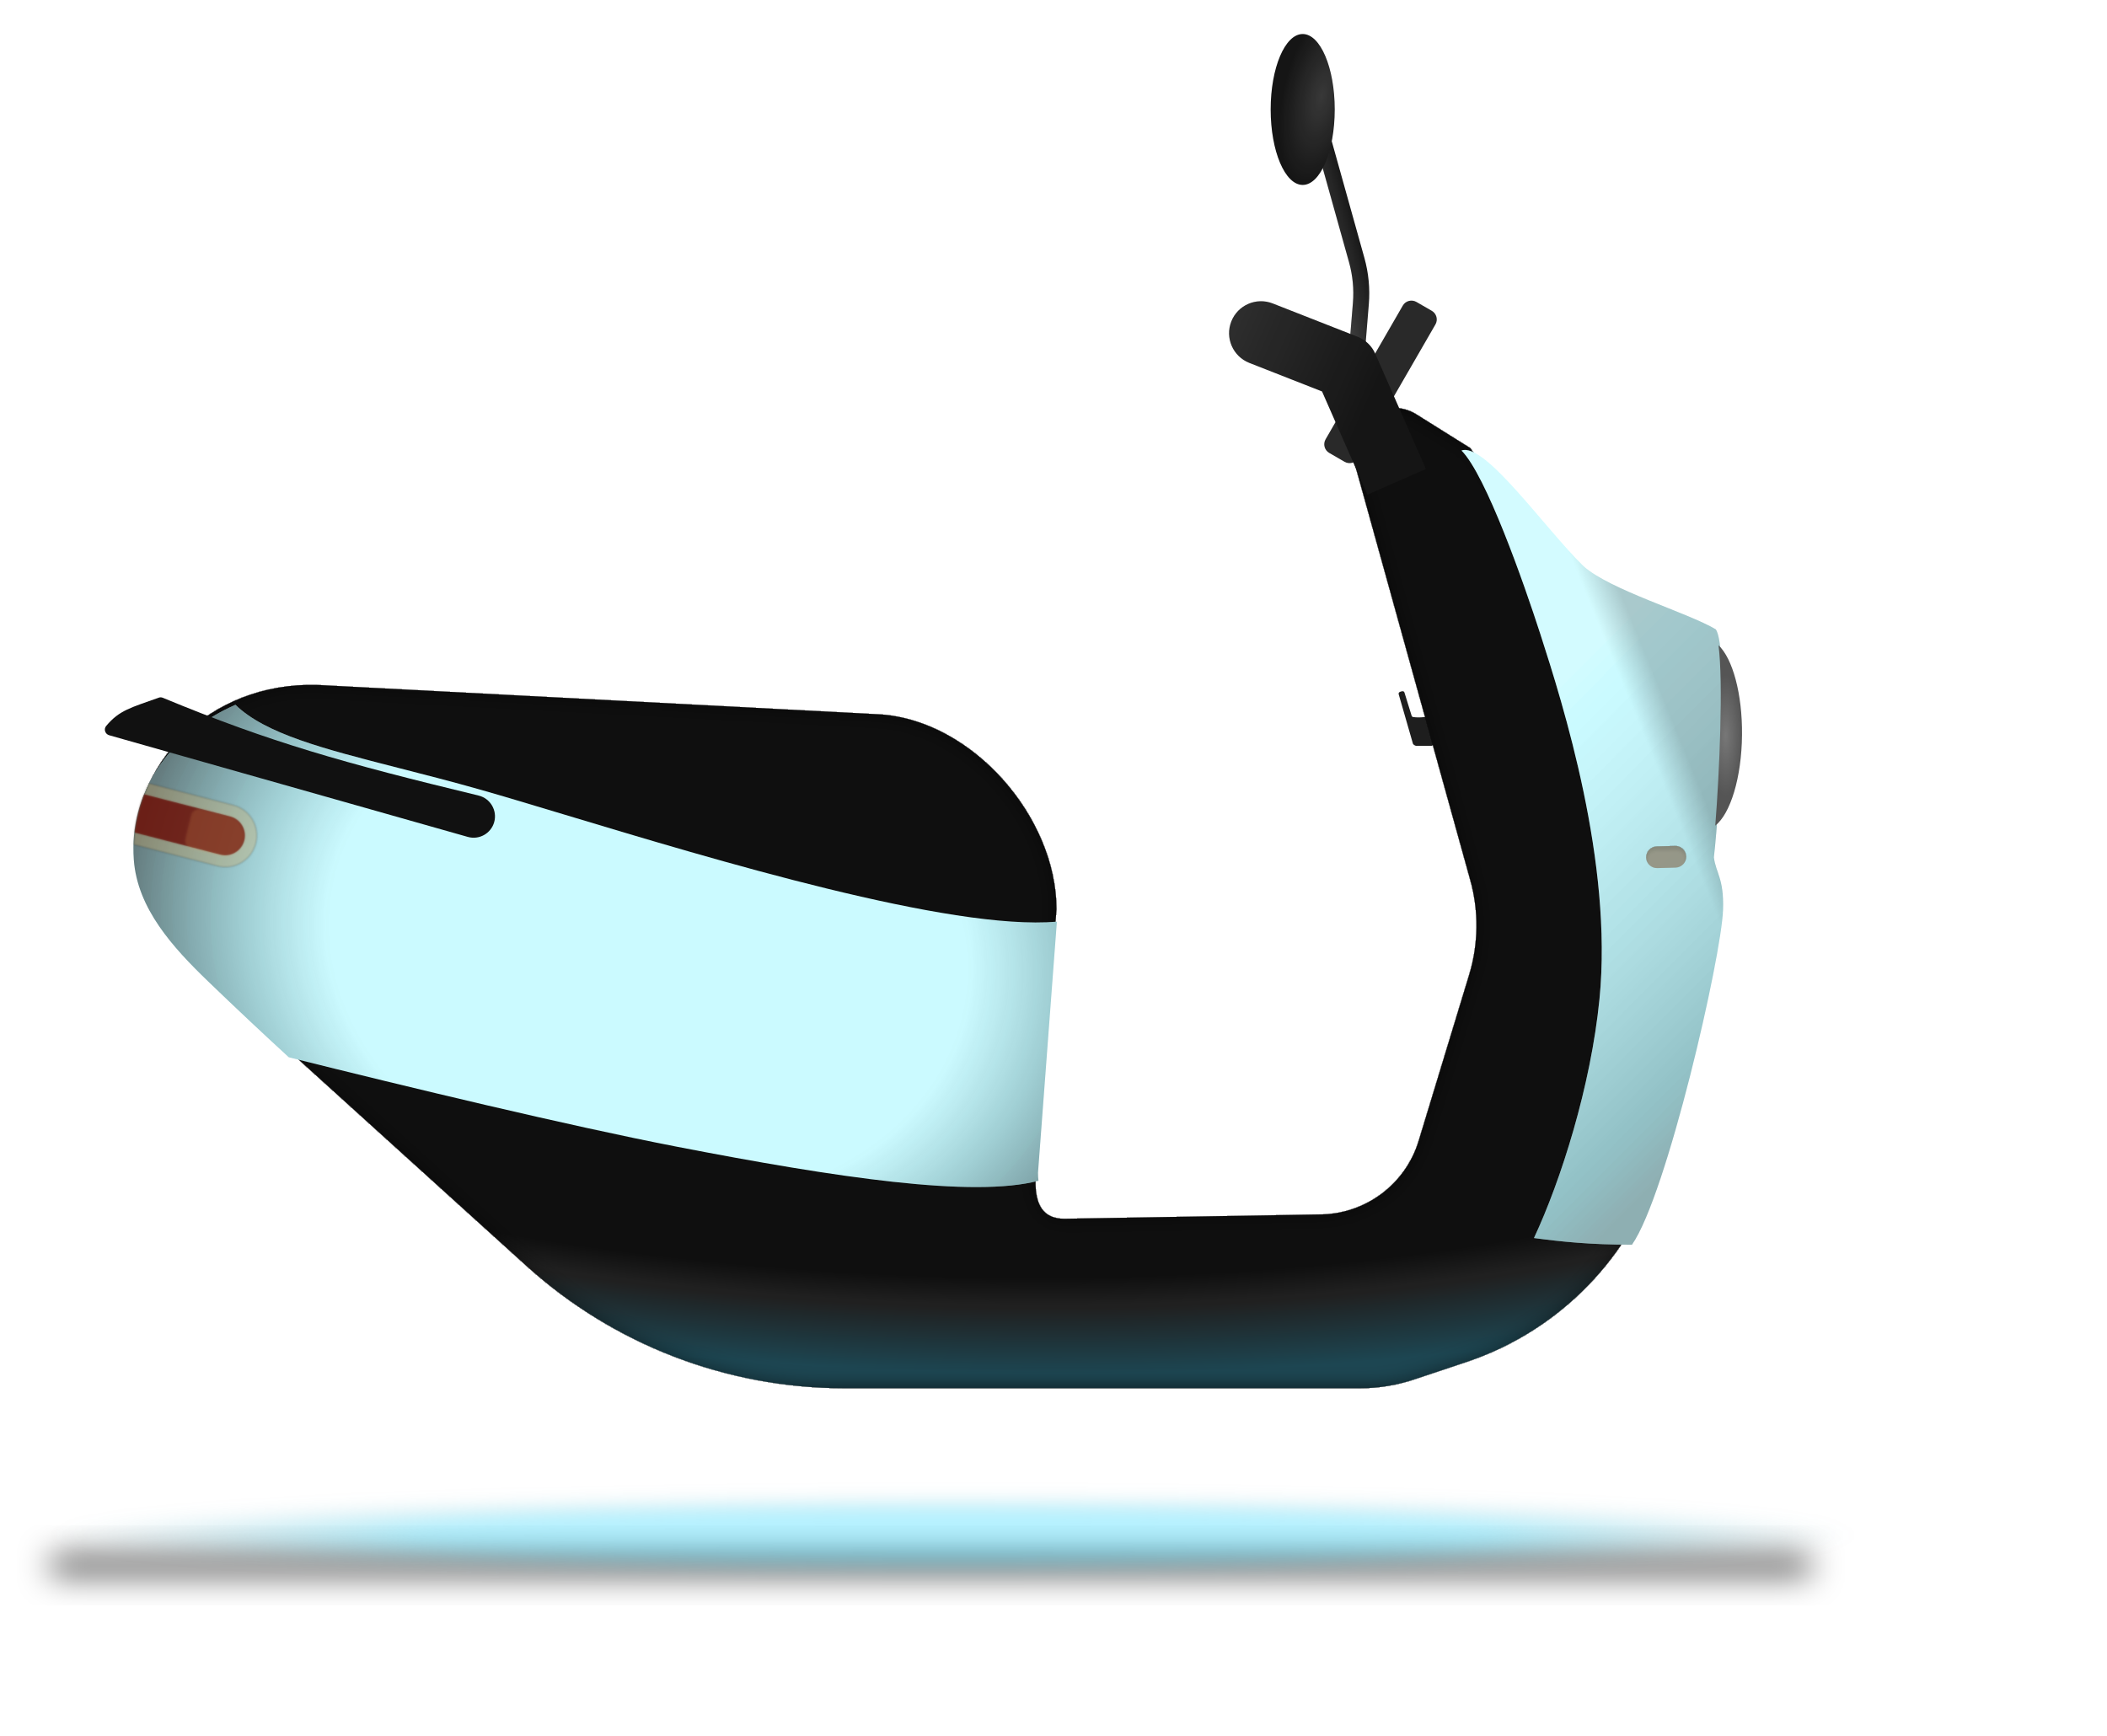
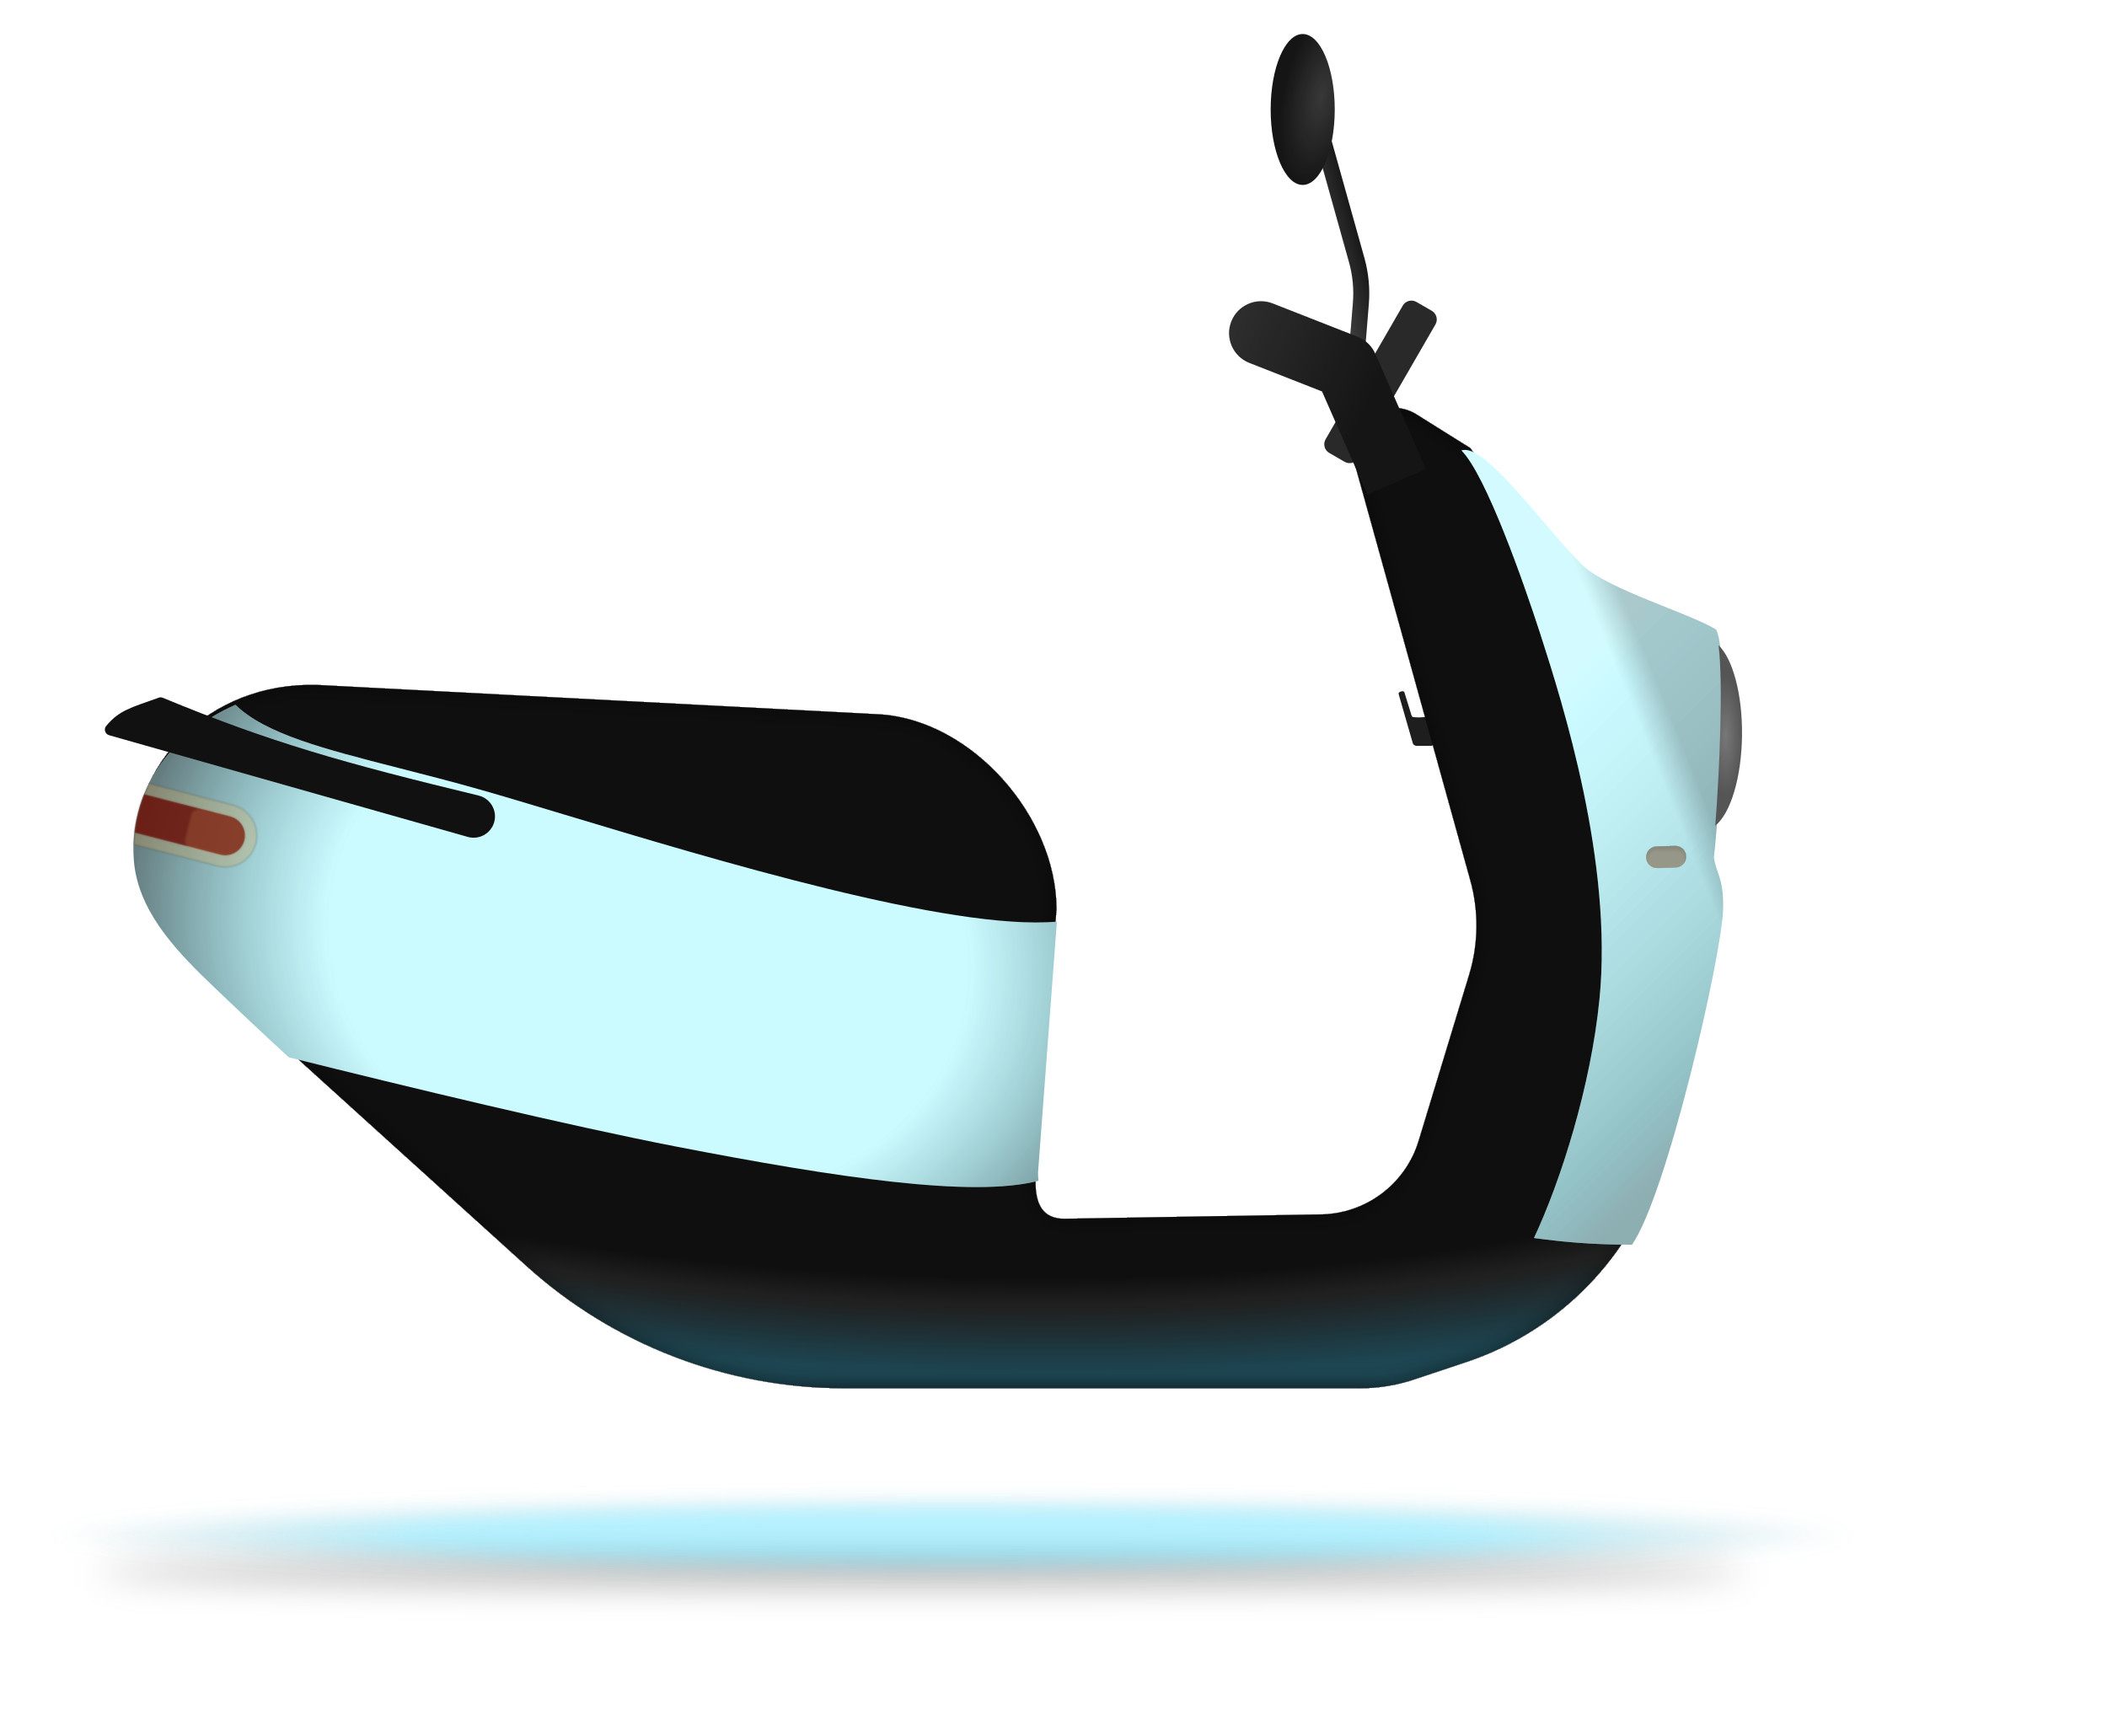
<svg xmlns="http://www.w3.org/2000/svg" width="1055" height="869" viewBox="0 0 1055 869" fill="none">
  <g filter="url(#filter0_f_2011_7035)">
-     <rect x="25" y="780.304" width="882" height="7" rx="3.5" fill="black" />
+     <ellipse cx="461.5" cy="787" rx="412.5" ry="7" fill="black" fill-opacity="0.3" />
  </g>
  <g filter="url(#filter1_f_2011_7035)">
    <rect width="904" height="39" rx="19.5" transform="matrix(1 0 0 -1 25 788.304)" fill="url(#paint0_radial_2011_7035)" fill-opacity="0.29" />
  </g>
  <ellipse cx="850.355" cy="362.904" rx="18.36" ry="47.592" transform="rotate(0.556007 850.355 362.904)" fill="#555555" />
  <ellipse cx="850.355" cy="362.904" rx="18.36" ry="47.592" transform="rotate(0.556007 850.355 362.904)" fill="url(#paint1_radial_2011_7035)" fill-opacity="0.2" />
  <path d="M703.23 346.803C703.107 346.404 702.747 346.113 702.33 346.131C701.685 346.16 701.227 346.305 700.734 346.591C700.368 346.803 700.223 347.25 700.34 347.657L707.458 372.352C707.486 372.45 707.528 372.545 707.592 372.624C708.025 373.157 708.865 373.549 709.349 373.525C709.451 373.52 709.553 373.5 709.656 373.5H716.688C717.348 373.5 717.827 372.871 717.652 372.234L714.228 359.821C714.097 359.348 713.642 359.041 713.153 359.088C710.879 359.308 709.465 359.298 707.634 359.081C707.248 359.035 706.927 358.762 706.812 358.39L703.23 346.803Z" fill="#1E1E1E" />
  <g filter="url(#filter2_i_2011_7035)">
    <path d="M163.587 343.23L441.177 357.756C487.162 361.123 529 409.196 529 455.304L518.5 591.804C518.5 602.849 521.954 610.304 533 610.304L660.585 608.143C683.477 608.143 703.676 593.174 710.336 571.272L735.598 488.199C740.294 472.757 740.496 456.297 736.181 440.744L677.986 230.994C672.862 212.526 693.124 197.41 709.367 207.582L736.181 224.374L772.442 275.537C778.93 284.692 787.175 292.455 796.937 297.989C820.48 311.334 847.864 326.775 847.864 350.769L835.818 443.672C835.818 448.858 839.753 456.473 841.426 463.013C842.668 467.864 841.665 472.955 841.249 477.945L834.114 563.51C833.37 572.433 832.024 581.342 828.968 589.759C813.22 633.14 778.458 667.289 734.22 682.054L708.025 690.797C699.349 693.693 690.261 695.17 681.114 695.17H422.587C363.781 695.17 307.076 673.308 263.49 633.832L109.402 494.275C88.457 475.305 66.893 452.976 67.24 424.718C67.804 378.917 108.564 339.2 163.587 343.23Z" fill="url(#paint2_radial_2011_7035)" />
  </g>
  <path d="M862.76 455.463C861.998 479.242 834.532 598.552 817.15 623.304C795.874 623.304 781.691 621.774 768.063 619.966C781.552 591.182 796.57 543.903 800.88 500.239C807.635 431.824 782.664 352.84 771.262 317.52C762.912 291.655 744.007 237.841 731.77 225.604C743.45 221.293 773.486 264.539 792.815 283.451C806.026 295.409 845.239 306.812 859.145 315.155C865.402 324.472 861.231 402.622 858.172 429.32C859.145 437.107 863.259 439.889 862.76 455.463Z" fill="#CBFAFF" />
  <path d="M862.76 455.463C861.998 479.242 834.532 598.552 817.15 623.304C795.874 623.304 781.691 621.774 768.063 619.966C781.552 591.182 796.57 543.903 800.88 500.239C807.635 431.824 782.664 352.84 771.262 317.52C762.912 291.655 744.007 237.841 731.77 225.604C743.45 221.293 773.486 264.539 792.815 283.451C806.026 295.409 845.239 306.812 859.145 315.155C865.402 324.472 861.231 402.622 858.172 429.32C859.145 437.107 863.259 439.889 862.76 455.463Z" fill="url(#paint3_linear_2011_7035)" fill-opacity="0.3" style="mix-blend-mode:luminosity" />
  <path d="M862.76 455.463C861.998 479.242 834.532 598.552 817.15 623.304C795.874 623.304 781.691 621.774 768.063 619.966C781.552 591.182 796.57 543.903 800.88 500.239C807.635 431.824 782.664 352.84 771.262 317.52C762.912 291.655 744.007 237.841 731.77 225.604C743.45 221.293 773.486 264.539 792.815 283.451C806.026 295.409 845.239 306.812 859.145 315.155C865.402 324.472 861.231 402.622 858.172 429.32C859.145 437.107 863.259 439.889 862.76 455.463Z" fill="url(#paint4_linear_2011_7035)" fill-opacity="0.2" style="mix-blend-mode:luminosity" />
  <g filter="url(#filter3_i_2011_7035)">
    <rect x="824.109" y="424.016" width="20.024" height="10.846" rx="5.423" transform="rotate(-1.61408 824.109 424.016)" fill="#6F6F6F" fill-opacity="0.8" />
    <rect x="824.109" y="424.016" width="20.024" height="10.846" rx="5.423" transform="rotate(-1.61408 824.109 424.016)" fill="#CEC089" fill-opacity="0.3" />
  </g>
  <path fill-rule="evenodd" clip-rule="evenodd" d="M858.855 413.448C866.414 407.538 872.041 389.487 872.248 368.082C872.449 347.395 867.528 329.742 860.479 323.114C862.892 341.887 861.039 385.665 858.855 413.448Z" fill="#555555" />
  <path fill-rule="evenodd" clip-rule="evenodd" d="M858.855 413.448C866.414 407.538 872.041 389.487 872.248 368.082C872.449 347.395 867.528 329.742 860.479 323.114C862.892 341.887 861.039 385.665 858.855 413.448Z" fill="url(#paint5_radial_2011_7035)" fill-opacity="0.2" />
  <path fill-rule="evenodd" clip-rule="evenodd" d="M144.6 529.443C131.601 517.514 118.366 505.088 104.218 491.46C86.564 474.454 68.789 454.981 67 430.534C64.569 397.319 84.376 367.628 117.883 352.928C132.927 367.526 162.005 374.958 199.786 384.615C212.473 387.858 226.141 391.352 240.589 395.452C251.978 398.684 266.274 402.993 282.456 407.87C358.356 430.745 475.738 466.123 529.193 461.541L519.737 587.304C519.737 588.649 519.818 589.975 519.98 591.268C487.466 599.915 419.18 589.814 338.276 574.105C284.653 563.693 203.988 544.298 144.6 529.443Z" fill="#CBFAFF" />
  <path fill-rule="evenodd" clip-rule="evenodd" d="M144.6 529.443C131.601 517.514 118.366 505.088 104.218 491.46C86.564 474.454 68.789 454.981 67 430.534C64.569 397.319 84.376 367.628 117.883 352.928C132.927 367.526 162.005 374.958 199.786 384.615C212.473 387.858 226.141 391.352 240.589 395.452C251.978 398.684 266.274 402.993 282.456 407.87C358.356 430.745 475.738 466.123 529.193 461.541L519.737 587.304C519.737 588.649 519.818 589.975 519.98 591.268C487.466 599.915 419.18 589.814 338.276 574.105C284.653 563.693 203.988 544.298 144.6 529.443Z" fill="url(#paint6_radial_2011_7035)" fill-opacity="0.5" style="mix-blend-mode:luminosity" />
  <path d="M79.526 349.353C80.148 349.128 80.848 349.145 81.459 349.398C135.581 371.837 172.133 382.062 239.622 398.38C245.539 399.811 249.106 405.882 247.434 411.735V411.735C245.813 417.408 239.906 420.697 234.23 419.088L54.7 368.19C52.653 367.61 51.796 365.166 53.16 363.534C59.844 355.539 65.589 354.377 79.526 349.353Z" fill="#111111" />
  <g filter="url(#filter4_f_2011_7035)">
    <path d="M67 422.891C67.441 412.161 70.085 401.801 74.594 392.304L116.78 403.167C125.208 405.337 130.281 413.928 128.11 422.356C125.94 430.784 117.349 435.856 108.921 433.686L67 422.891Z" fill="#D5A455" fill-opacity="0.3" />
    <path d="M67 422.891C67.441 412.161 70.085 401.801 74.594 392.304L116.78 403.167C125.208 405.337 130.281 413.928 128.11 422.356C125.94 430.784 117.349 435.856 108.921 433.686L67 422.891Z" stroke="black" stroke-opacity="0.1" stroke-linecap="round" stroke-linejoin="round" />
  </g>
  <g filter="url(#filter5_f_2011_7035)">
    <path d="M67.473 416.94C68.254 410.33 69.871 403.9 72.241 397.771L115.212 408.836C120.494 410.197 123.673 415.581 122.313 420.863C120.953 426.146 115.568 429.325 110.286 427.965L67.473 416.94Z" fill="#640600" fill-opacity="0.8" />
  </g>
  <g filter="url(#filter6_f_2011_7035)">
    <path d="M95.695 408.215C96.219 406.069 98.384 404.754 100.53 405.279L114.69 408.738C120.1 410.059 123.414 415.516 122.092 420.925V420.925C120.771 426.335 115.314 429.649 109.905 428.327L95.745 424.868C93.599 424.344 92.284 422.179 92.808 420.033L95.695 408.215Z" fill="#FFBF65" fill-opacity="0.15" />
  </g>
  <path d="M663.07 72.146L679.314 130.218C681.292 137.286 681.998 144.649 681.401 151.964L678.457 188.026" stroke="#151515" stroke-width="8" stroke-linecap="round" stroke-linejoin="round" />
  <path d="M663.07 72.146L679.314 130.218C681.292 137.286 681.998 144.649 681.401 151.964L678.457 188.026" stroke="url(#paint7_linear_2011_7035)" stroke-opacity="0.2" stroke-width="8" stroke-linecap="round" stroke-linejoin="round" />
  <ellipse cx="652.274" cy="54.821" rx="16.04" ry="37.788" fill="#151515" />
  <ellipse cx="652.274" cy="54.821" rx="16.04" ry="37.788" fill="url(#paint8_radial_2011_7035)" fill-opacity="0.15" />
  <rect x="704.891" y="148.7" width="18.88" height="87.309" rx="5" transform="rotate(30 704.891 148.7)" fill="#292929" />
  <path d="M637.255 151.946C629.03 148.716 619.744 152.766 616.515 160.992C613.286 169.217 617.336 178.503 625.561 181.732L637.255 151.946ZM673.947 183.54L688.595 177.102C686.894 173.231 683.73 170.191 679.794 168.646L673.947 183.54ZM625.561 181.732L668.1 198.433L679.794 168.646L637.255 151.946L625.561 181.732ZM659.299 189.977L684.678 247.723L713.974 234.848L688.595 177.102L659.299 189.977Z" fill="#151515" />
  <path d="M637.255 151.946C629.03 148.716 619.744 152.766 616.515 160.992C613.286 169.217 617.336 178.503 625.561 181.732L637.255 151.946ZM673.947 183.54L688.595 177.102C686.894 173.231 683.73 170.191 679.794 168.646L673.947 183.54ZM625.561 181.732L668.1 198.433L679.794 168.646L637.255 151.946L625.561 181.732ZM659.299 189.977L684.678 247.723L713.974 234.848L688.595 177.102L659.299 189.977Z" fill="url(#paint9_linear_2011_7035)" fill-opacity="0.1" />
  <defs>
-     <filter id="filter0_f_2011_7035" x="8.6" y="763.904" width="914.8" height="39.8" filterUnits="userSpaceOnUse" color-interpolation-filters="sRGB">
+     <filter id="filter0_f_2011_7035" x="32.6" y="763.6" width="857.8" height="46.8" filterUnits="userSpaceOnUse" color-interpolation-filters="sRGB">
      <feFlood flood-opacity="0" result="BackgroundImageFix" />
      <feBlend mode="normal" in="SourceGraphic" in2="BackgroundImageFix" result="shape" />
      <feGaussianBlur stdDeviation="8.2" result="effect1_foregroundBlur_2011_7035" />
    </filter>
    <filter id="filter1_f_2011_7035" x="16.34" y="740.644" width="921.32" height="56.32" filterUnits="userSpaceOnUse" color-interpolation-filters="sRGB">
      <feFlood flood-opacity="0" result="BackgroundImageFix" />
      <feBlend mode="normal" in="SourceGraphic" in2="BackgroundImageFix" result="shape" />
      <feGaussianBlur stdDeviation="4.33" result="effect1_foregroundBlur_2011_7035" />
    </filter>
    <filter id="filter2_i_2011_7035" x="67.236" y="204.306" width="780.627" height="490.863" filterUnits="userSpaceOnUse" color-interpolation-filters="sRGB">
      <feFlood flood-opacity="0" result="BackgroundImageFix" />
      <feBlend mode="normal" in="SourceGraphic" in2="BackgroundImageFix" result="shape" />
      <feColorMatrix in="SourceAlpha" type="matrix" values="0 0 0 0 0 0 0 0 0 0 0 0 0 0 0 0 0 0 127 0" result="hardAlpha" />
      <feOffset />
      <feGaussianBlur stdDeviation="5" />
      <feComposite in2="hardAlpha" operator="arithmetic" k2="-1" k3="1" />
      <feColorMatrix type="matrix" values="0 0 0 0 0 0 0 0 0 0 0 0 0 0 0 0 0 0 0.5 0" />
      <feBlend mode="normal" in2="shape" result="effect1_innerShadow_2011_7035" />
    </filter>
    <filter id="filter3_i_2011_7035" x="824.26" y="423.602" width="20.021" height="13.105" filterUnits="userSpaceOnUse" color-interpolation-filters="sRGB">
      <feFlood flood-opacity="0" result="BackgroundImageFix" />
      <feBlend mode="normal" in="SourceGraphic" in2="BackgroundImageFix" result="shape" />
      <feColorMatrix in="SourceAlpha" type="matrix" values="0 0 0 0 0 0 0 0 0 0 0 0 0 0 0 0 0 0 127 0" result="hardAlpha" />
      <feOffset dy="2" />
      <feGaussianBlur stdDeviation="1" />
      <feComposite in2="hardAlpha" operator="arithmetic" k2="-1" k3="1" />
      <feColorMatrix type="matrix" values="0 0 0 0 0 0 0 0 0 0 0 0 0 0 0 0 0 0 0.1 0" />
      <feBlend mode="normal" in2="shape" result="effect1_innerShadow_2011_7035" />
    </filter>
    <filter id="filter4_f_2011_7035" x="65.5" y="390.804" width="64.611" height="44.884" filterUnits="userSpaceOnUse" color-interpolation-filters="sRGB">
      <feFlood flood-opacity="0" result="BackgroundImageFix" />
      <feBlend mode="normal" in="SourceGraphic" in2="BackgroundImageFix" result="shape" />
      <feGaussianBlur stdDeviation="0.5" result="effect1_foregroundBlur_2011_7035" />
    </filter>
    <filter id="filter5_f_2011_7035" x="66.473" y="396.771" width="57.154" height="32.508" filterUnits="userSpaceOnUse" color-interpolation-filters="sRGB">
      <feFlood flood-opacity="0" result="BackgroundImageFix" />
      <feBlend mode="normal" in="SourceGraphic" in2="BackgroundImageFix" result="shape" />
      <feGaussianBlur stdDeviation="0.5" result="effect1_foregroundBlur_2011_7035" />
    </filter>
    <filter id="filter6_f_2011_7035" x="91.193" y="403.663" width="32.69" height="26.454" filterUnits="userSpaceOnUse" color-interpolation-filters="sRGB">
      <feFlood flood-opacity="0" result="BackgroundImageFix" />
      <feBlend mode="normal" in="SourceGraphic" in2="BackgroundImageFix" result="shape" />
      <feGaussianBlur stdDeviation="0.75" result="effect1_foregroundBlur_2011_7035" />
    </filter>
    <radialGradient id="paint0_radial_2011_7035" cx="0" cy="0" r="1" gradientUnits="userSpaceOnUse" gradientTransform="translate(452 19.5) rotate(180) scale(452 19.5)">
      <stop offset="0.601" stop-color="#00D0FF" />
      <stop offset="1" stop-color="#006F88" stop-opacity="0" />
    </radialGradient>
    <radialGradient id="paint1_radial_2011_7035" cx="0" cy="0" r="1" gradientUnits="userSpaceOnUse" gradientTransform="translate(860.504 363.205) rotate(-0.556016) scale(8.5 30.1455)">
      <stop stop-color="white" />
      <stop offset="1" stop-color="white" stop-opacity="0" />
    </radialGradient>
    <radialGradient id="paint2_radial_2011_7035" cx="0" cy="0" r="1" gradientUnits="userSpaceOnUse" gradientTransform="translate(458 404) rotate(92.1648) scale(291.208 758.687)">
      <stop stop-color="#0F0F0F" />
      <stop offset="0.806" stop-color="#0F0F0F" />
      <stop offset="0.853" stop-color="#202020" />
      <stop offset="0.858" stop-color="#202020" />
      <stop offset="0.97" stop-color="#1D4652" />
    </radialGradient>
    <linearGradient id="paint3_linear_2011_7035" x1="836.995" y1="583.315" x2="688.575" y2="435.573" gradientUnits="userSpaceOnUse">
      <stop />
      <stop offset="1" stop-color="white" stop-opacity="0.5" />
    </linearGradient>
    <linearGradient id="paint4_linear_2011_7035" x1="817.436" y1="355.213" x2="832.771" y2="348.979" gradientUnits="userSpaceOnUse">
      <stop stop-opacity="0" />
      <stop offset="1" />
    </linearGradient>
    <radialGradient id="paint5_radial_2011_7035" cx="0" cy="0" r="1" gradientUnits="userSpaceOnUse" gradientTransform="translate(864.035 368.304) scale(8.5 30.1455)">
      <stop stop-color="white" />
      <stop offset="1" stop-color="white" stop-opacity="0" />
    </radialGradient>
    <radialGradient id="paint6_radial_2011_7035" cx="0" cy="0" r="1" gradientUnits="userSpaceOnUse" gradientTransform="translate(324.73 474.07) rotate(-169.31) scale(262.487 207.365)">
      <stop offset="0.615" stop-color="#363636" stop-opacity="0" />
      <stop offset="1" />
    </radialGradient>
    <linearGradient id="paint7_linear_2011_7035" x1="655.165" y1="104.038" x2="676.643" y2="98.144" gradientUnits="userSpaceOnUse">
      <stop stop-color="white" />
      <stop offset="1" stop-color="white" stop-opacity="0" />
    </linearGradient>
    <radialGradient id="paint8_radial_2011_7035" cx="0" cy="0" r="1" gradientUnits="userSpaceOnUse" gradientTransform="translate(661.789 48.0246) rotate(102.047) scale(45.5884 19.3505)">
      <stop stop-color="white" />
      <stop offset="1" stop-color="white" stop-opacity="0" />
    </radialGradient>
    <linearGradient id="paint9_linear_2011_7035" x1="683.963" y1="205.078" x2="615.466" y2="174.634" gradientUnits="userSpaceOnUse">
      <stop stop-color="white" stop-opacity="0" />
      <stop offset="1" stop-color="white" />
    </linearGradient>
  </defs>
</svg>
